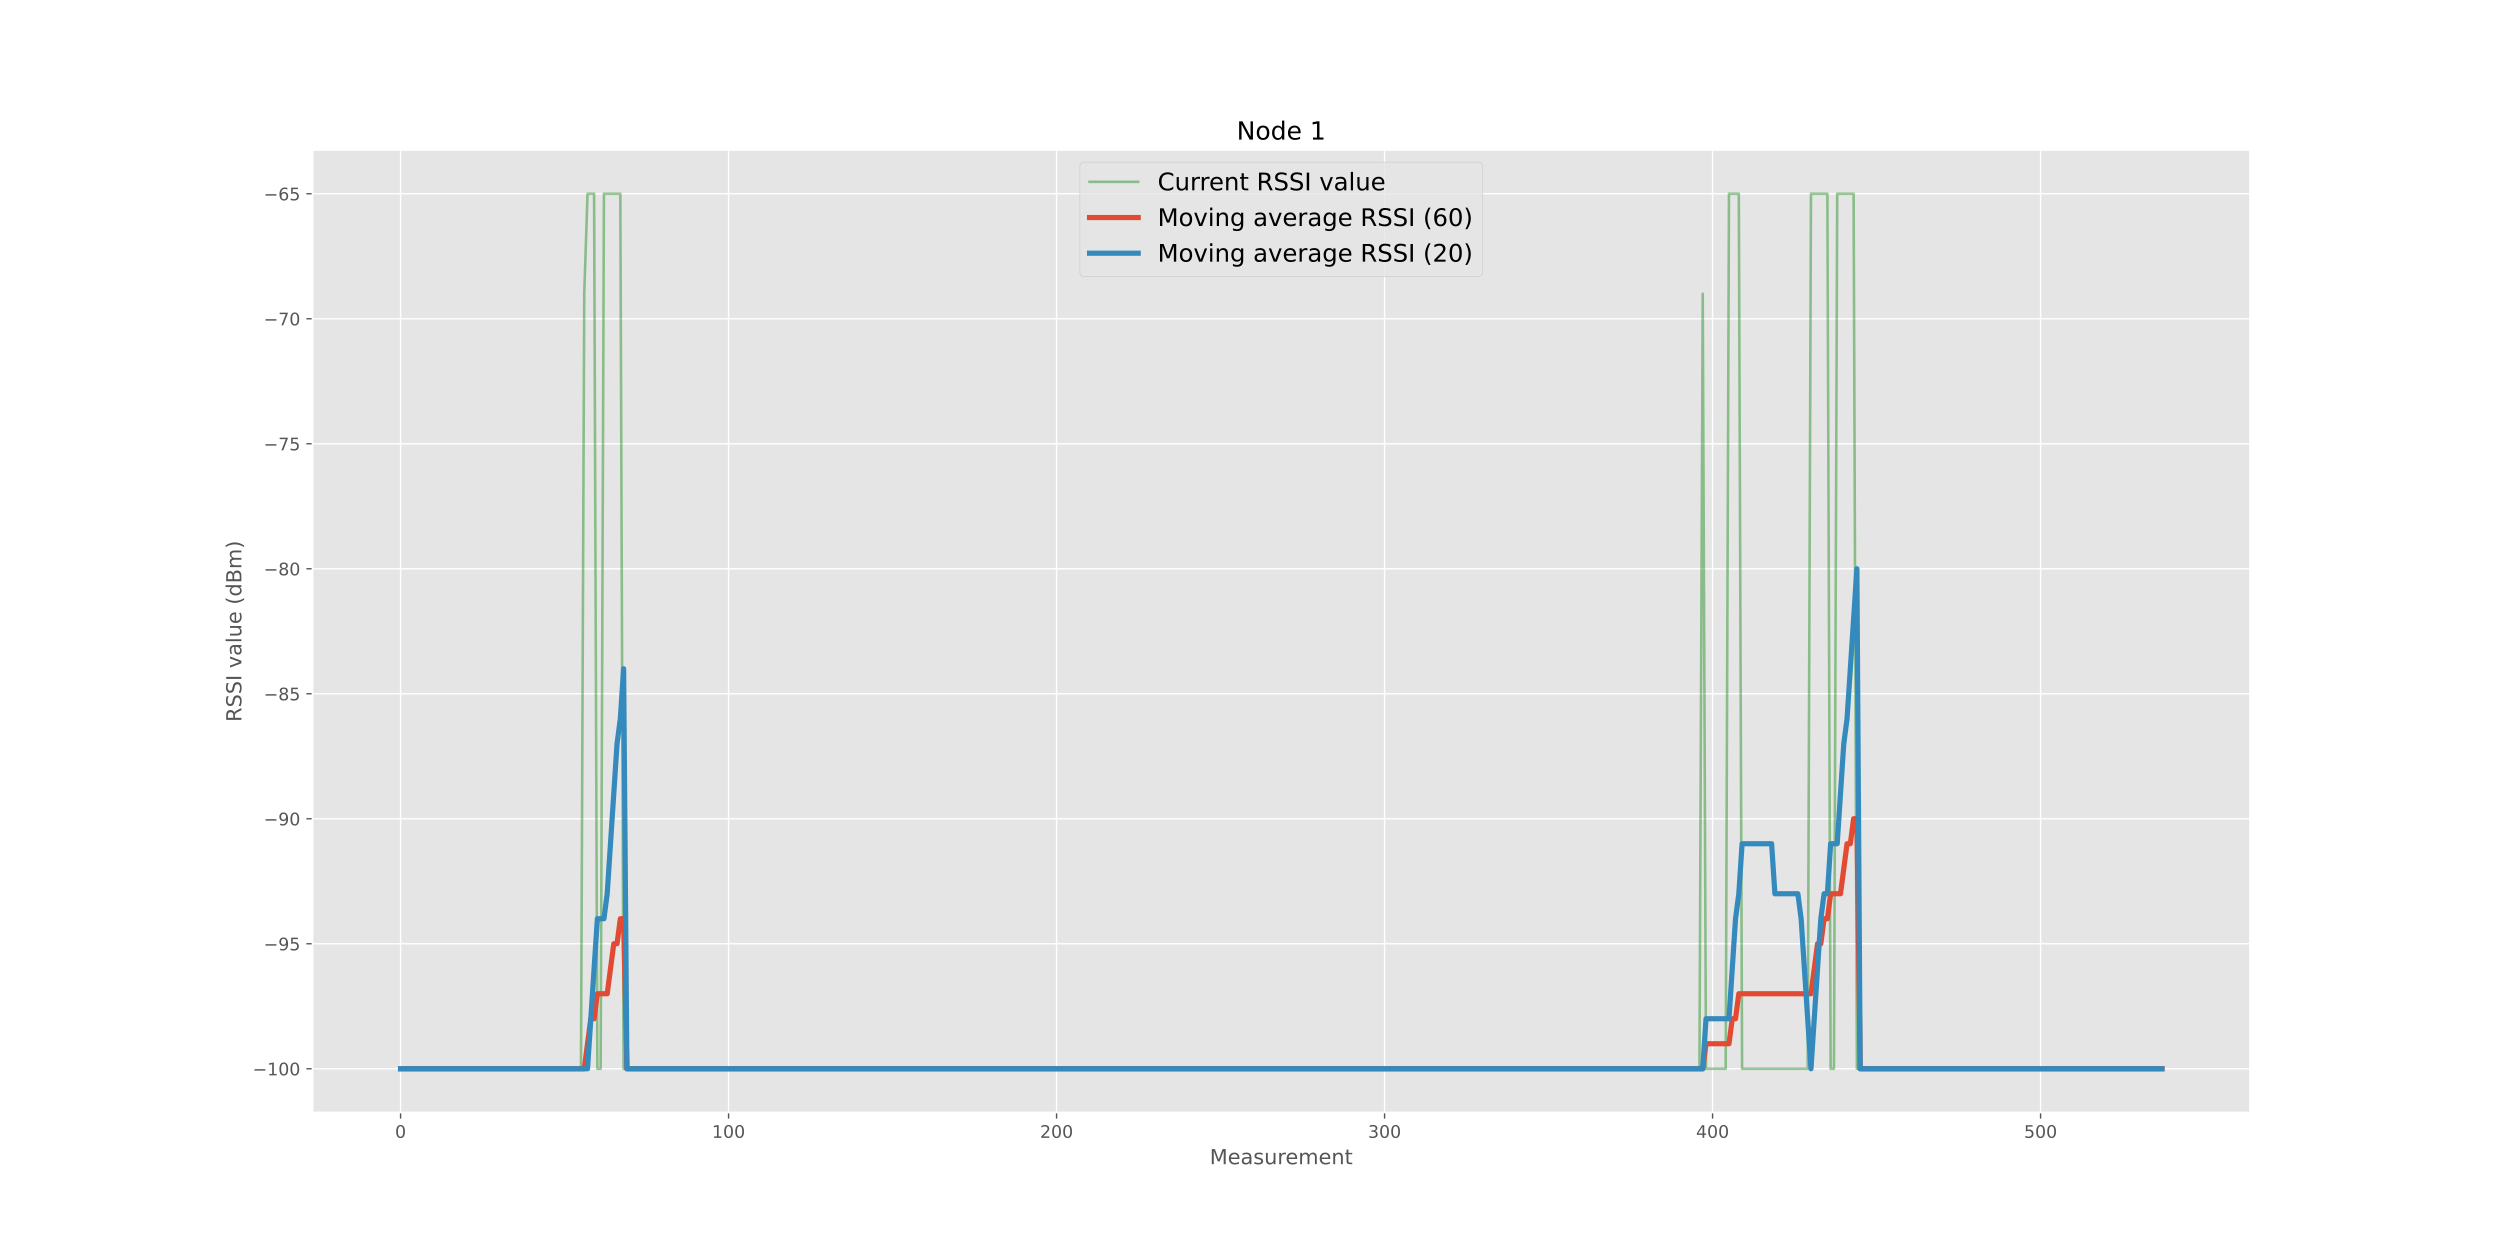
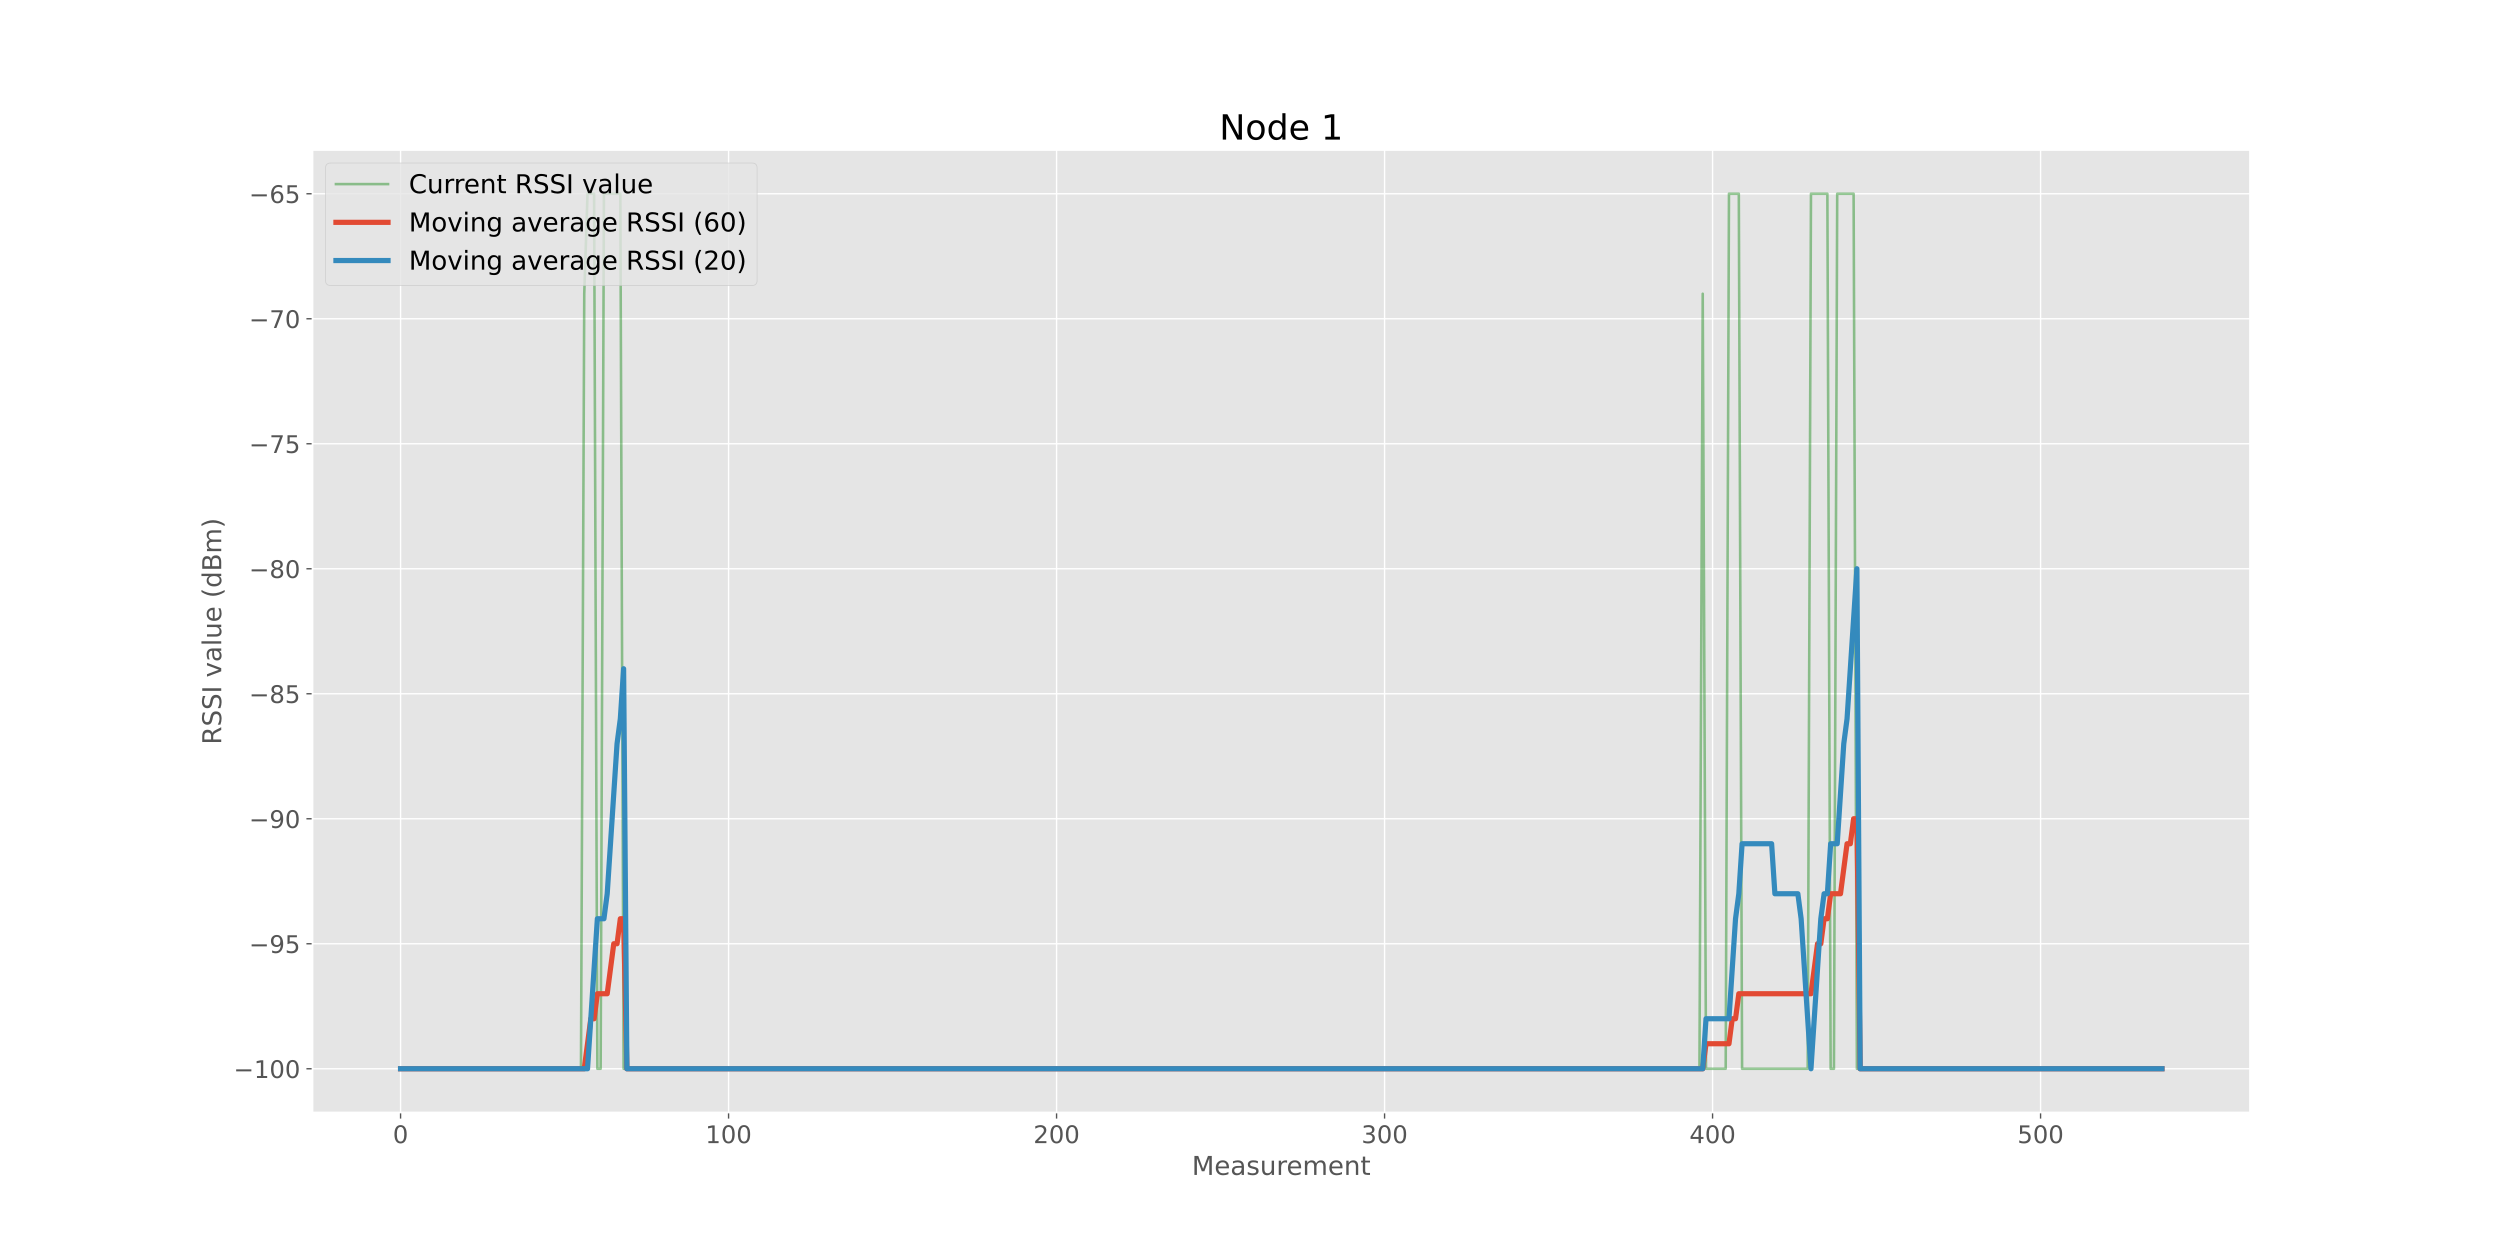
<svg xmlns="http://www.w3.org/2000/svg" xmlns:xlink="http://www.w3.org/1999/xlink" height="720pt" version="1.1" viewBox="0 0 1440 720" width="1440pt">
  <defs>
    <style type="text/css">*{stroke-linecap:butt;stroke-linejoin:round;}</style>
  </defs>
  <g id="figure_1">
    <g id="patch_1">
      <path d="M 0 720  L 1440 720  L 1440 0  L 0 0  z " style="fill:#ffffff;" />
    </g>
    <g id="axes_1">
      <g id="patch_2">
        <path d="M 180 640.8  L 1296 640.8  L 1296 86.4  L 180 86.4  z " style="fill:#e5e5e5;" />
      </g>
      <g id="matplotlib.axis_1">
        <g id="xtick_1">
          <g id="line2d_1">
-             <path clip-path="url(#paf88282140)" d="M 230.727 640.8  L 230.727 86.4  " style="fill:none;stroke:#ffffff;stroke-linecap:square;stroke-width:0.8;" />
+             <path clip-path="url(#p02ceca9dcd)" d="M 230.727 640.8  L 230.727 86.4  " style="fill:none;stroke:#ffffff;stroke-linecap:square;stroke-width:0.8;" />
          </g>
          <g id="line2d_2">
            <defs>
-               <path d="M 0 0  L 0 3.5  " id="m126c388c60" style="stroke:#555555;stroke-width:0.8;" />
-             </defs>
-             <g>
-               <use style="fill:#555555;stroke:#555555;stroke-width:0.8;" x="230.727" xlink:href="#m126c388c60" y="640.8" />
+               <path d="M 0 0  L 0 3.5  " id="madbbacc30c" style="stroke:#555555;stroke-width:0.8;" />
+             </defs>
+             <g>
+               <use style="fill:#555555;stroke:#555555;stroke-width:0.8;" x="230.727" xlink:href="#madbbacc30c" y="640.8" />
            </g>
          </g>
          <g id="text_1">
-             <g style="fill:#555555;" transform="translate(227.546 655.3984)scale(0.1 -0.1)">
+             <g style="fill:#555555;" transform="translate(226.2735 658.4378)scale(0.14 -0.14)">
              <defs>
                <path d="M 2034 4250  Q 1547 4250 1301 3770  Q 1056 3291 1056 2328  Q 1056 1369 1301 889  Q 1547 409 2034 409  Q 2525 409 2770 889  Q 3016 1369 3016 2328  Q 3016 3291 2770 3770  Q 2525 4250 2034 4250  z M 2034 4750  Q 2819 4750 3233 4129  Q 3647 3509 3647 2328  Q 3647 1150 3233 529  Q 2819 -91 2034 -91  Q 1250 -91 836 529  Q 422 1150 422 2328  Q 422 3509 836 4129  Q 1250 4750 2034 4750  z " id="DejaVuSans-30" transform="scale(0.015625)" />
              </defs>
              <use xlink:href="#DejaVuSans-30" />
            </g>
          </g>
        </g>
        <g id="xtick_2">
          <g id="line2d_3">
-             <path clip-path="url(#paf88282140)" d="M 419.656 640.8  L 419.656 86.4  " style="fill:none;stroke:#ffffff;stroke-linecap:square;stroke-width:0.8;" />
+             <path clip-path="url(#p02ceca9dcd)" d="M 419.656 640.8  L 419.656 86.4  " style="fill:none;stroke:#ffffff;stroke-linecap:square;stroke-width:0.8;" />
          </g>
          <g id="line2d_4">
            <g>
-               <use style="fill:#555555;stroke:#555555;stroke-width:0.8;" x="419.656" xlink:href="#m126c388c60" y="640.8" />
+               <use style="fill:#555555;stroke:#555555;stroke-width:0.8;" x="419.656" xlink:href="#madbbacc30c" y="640.8" />
            </g>
          </g>
          <g id="text_2">
-             <g style="fill:#555555;" transform="translate(410.1119 655.3984)scale(0.1 -0.1)">
+             <g style="fill:#555555;" transform="translate(406.2944 658.4378)scale(0.14 -0.14)">
              <defs>
                <path d="M 794 531  L 1825 531  L 1825 4091  L 703 3866  L 703 4441  L 1819 4666  L 2450 4666  L 2450 531  L 3481 531  L 3481 0  L 794 0  L 794 531  z " id="DejaVuSans-31" transform="scale(0.015625)" />
              </defs>
              <use xlink:href="#DejaVuSans-31" />
              <use x="63.623" xlink:href="#DejaVuSans-30" />
              <use x="127.246" xlink:href="#DejaVuSans-30" />
            </g>
          </g>
        </g>
        <g id="xtick_3">
          <g id="line2d_5">
-             <path clip-path="url(#paf88282140)" d="M 608.584 640.8  L 608.584 86.4  " style="fill:none;stroke:#ffffff;stroke-linecap:square;stroke-width:0.8;" />
+             <path clip-path="url(#p02ceca9dcd)" d="M 608.584 640.8  L 608.584 86.4  " style="fill:none;stroke:#ffffff;stroke-linecap:square;stroke-width:0.8;" />
          </g>
          <g id="line2d_6">
            <g>
-               <use style="fill:#555555;stroke:#555555;stroke-width:0.8;" x="608.584" xlink:href="#m126c388c60" y="640.8" />
+               <use style="fill:#555555;stroke:#555555;stroke-width:0.8;" x="608.584" xlink:href="#madbbacc30c" y="640.8" />
            </g>
          </g>
          <g id="text_3">
-             <g style="fill:#555555;" transform="translate(599.0403 655.3984)scale(0.1 -0.1)">
+             <g style="fill:#555555;" transform="translate(595.2228 658.4378)scale(0.14 -0.14)">
              <defs>
                <path d="M 1228 531  L 3431 531  L 3431 0  L 469 0  L 469 531  Q 828 903 1448 1529  Q 2069 2156 2228 2338  Q 2531 2678 2651 2914  Q 2772 3150 2772 3378  Q 2772 3750 2511 3984  Q 2250 4219 1831 4219  Q 1534 4219 1204 4116  Q 875 4013 500 3803  L 500 4441  Q 881 4594 1212 4672  Q 1544 4750 1819 4750  Q 2544 4750 2975 4387  Q 3406 4025 3406 3419  Q 3406 3131 3298 2873  Q 3191 2616 2906 2266  Q 2828 2175 2409 1742  Q 1991 1309 1228 531  z " id="DejaVuSans-32" transform="scale(0.015625)" />
              </defs>
              <use xlink:href="#DejaVuSans-32" />
              <use x="63.623" xlink:href="#DejaVuSans-30" />
              <use x="127.246" xlink:href="#DejaVuSans-30" />
            </g>
          </g>
        </g>
        <g id="xtick_4">
          <g id="line2d_7">
-             <path clip-path="url(#paf88282140)" d="M 797.512 640.8  L 797.512 86.4  " style="fill:none;stroke:#ffffff;stroke-linecap:square;stroke-width:0.8;" />
+             <path clip-path="url(#p02ceca9dcd)" d="M 797.512 640.8  L 797.512 86.4  " style="fill:none;stroke:#ffffff;stroke-linecap:square;stroke-width:0.8;" />
          </g>
          <g id="line2d_8">
            <g>
-               <use style="fill:#555555;stroke:#555555;stroke-width:0.8;" x="797.512" xlink:href="#m126c388c60" y="640.8" />
+               <use style="fill:#555555;stroke:#555555;stroke-width:0.8;" x="797.512" xlink:href="#madbbacc30c" y="640.8" />
            </g>
          </g>
          <g id="text_4">
-             <g style="fill:#555555;" transform="translate(787.9687 655.3984)scale(0.1 -0.1)">
+             <g style="fill:#555555;" transform="translate(784.1512 658.4378)scale(0.14 -0.14)">
              <defs>
                <path d="M 2597 2516  Q 3050 2419 3304 2112  Q 3559 1806 3559 1356  Q 3559 666 3084 287  Q 2609 -91 1734 -91  Q 1441 -91 1130 -33  Q 819 25 488 141  L 488 750  Q 750 597 1062 519  Q 1375 441 1716 441  Q 2309 441 2620 675  Q 2931 909 2931 1356  Q 2931 1769 2642 2001  Q 2353 2234 1838 2234  L 1294 2234  L 1294 2753  L 1863 2753  Q 2328 2753 2575 2939  Q 2822 3125 2822 3475  Q 2822 3834 2567 4026  Q 2313 4219 1838 4219  Q 1578 4219 1281 4162  Q 984 4106 628 3988  L 628 4550  Q 988 4650 1302 4700  Q 1616 4750 1894 4750  Q 2613 4750 3031 4423  Q 3450 4097 3450 3541  Q 3450 3153 3228 2886  Q 3006 2619 2597 2516  z " id="DejaVuSans-33" transform="scale(0.015625)" />
              </defs>
              <use xlink:href="#DejaVuSans-33" />
              <use x="63.623" xlink:href="#DejaVuSans-30" />
              <use x="127.246" xlink:href="#DejaVuSans-30" />
            </g>
          </g>
        </g>
        <g id="xtick_5">
          <g id="line2d_9">
-             <path clip-path="url(#paf88282140)" d="M 986.441 640.8  L 986.441 86.4  " style="fill:none;stroke:#ffffff;stroke-linecap:square;stroke-width:0.8;" />
+             <path clip-path="url(#p02ceca9dcd)" d="M 986.441 640.8  L 986.441 86.4  " style="fill:none;stroke:#ffffff;stroke-linecap:square;stroke-width:0.8;" />
          </g>
          <g id="line2d_10">
            <g>
-               <use style="fill:#555555;stroke:#555555;stroke-width:0.8;" x="986.441" xlink:href="#m126c388c60" y="640.8" />
+               <use style="fill:#555555;stroke:#555555;stroke-width:0.8;" x="986.441" xlink:href="#madbbacc30c" y="640.8" />
            </g>
          </g>
          <g id="text_5">
-             <g style="fill:#555555;" transform="translate(976.8971 655.3984)scale(0.1 -0.1)">
+             <g style="fill:#555555;" transform="translate(973.0796 658.4378)scale(0.14 -0.14)">
              <defs>
                <path d="M 2419 4116  L 825 1625  L 2419 1625  L 2419 4116  z M 2253 4666  L 3047 4666  L 3047 1625  L 3713 1625  L 3713 1100  L 3047 1100  L 3047 0  L 2419 0  L 2419 1100  L 313 1100  L 313 1709  L 2253 4666  z " id="DejaVuSans-34" transform="scale(0.015625)" />
              </defs>
              <use xlink:href="#DejaVuSans-34" />
              <use x="63.623" xlink:href="#DejaVuSans-30" />
              <use x="127.246" xlink:href="#DejaVuSans-30" />
            </g>
          </g>
        </g>
        <g id="xtick_6">
          <g id="line2d_11">
-             <path clip-path="url(#paf88282140)" d="M 1175.369 640.8  L 1175.369 86.4  " style="fill:none;stroke:#ffffff;stroke-linecap:square;stroke-width:0.8;" />
+             <path clip-path="url(#p02ceca9dcd)" d="M 1175.369 640.8  L 1175.369 86.4  " style="fill:none;stroke:#ffffff;stroke-linecap:square;stroke-width:0.8;" />
          </g>
          <g id="line2d_12">
            <g>
-               <use style="fill:#555555;stroke:#555555;stroke-width:0.8;" x="1175.369" xlink:href="#m126c388c60" y="640.8" />
+               <use style="fill:#555555;stroke:#555555;stroke-width:0.8;" x="1175.369" xlink:href="#madbbacc30c" y="640.8" />
            </g>
          </g>
          <g id="text_6">
-             <g style="fill:#555555;" transform="translate(1165.825 655.3984)scale(0.1 -0.1)">
+             <g style="fill:#555555;" transform="translate(1162.008 658.4378)scale(0.14 -0.14)">
              <defs>
                <path d="M 691 4666  L 3169 4666  L 3169 4134  L 1269 4134  L 1269 2991  Q 1406 3038 1543 3061  Q 1681 3084 1819 3084  Q 2600 3084 3056 2656  Q 3513 2228 3513 1497  Q 3513 744 3044 326  Q 2575 -91 1722 -91  Q 1428 -91 1123 -41  Q 819 9 494 109  L 494 744  Q 775 591 1075 516  Q 1375 441 1709 441  Q 2250 441 2565 725  Q 2881 1009 2881 1497  Q 2881 1984 2565 2268  Q 2250 2553 1709 2553  Q 1456 2553 1204 2497  Q 953 2441 691 2322  L 691 4666  z " id="DejaVuSans-35" transform="scale(0.015625)" />
              </defs>
              <use xlink:href="#DejaVuSans-35" />
              <use x="63.623" xlink:href="#DejaVuSans-30" />
              <use x="127.246" xlink:href="#DejaVuSans-30" />
            </g>
          </g>
        </g>
        <g id="text_7">
-           <g style="fill:#555555;" transform="translate(696.8119 670.5963)scale(0.12 -0.12)">
+           <g style="fill:#555555;" transform="translate(686.5148 676.747)scale(0.15 -0.15)">
            <defs>
              <path d="M 628 4666  L 1569 4666  L 2759 1491  L 3956 4666  L 4897 4666  L 4897 0  L 4281 0  L 4281 4097  L 3078 897  L 2444 897  L 1241 4097  L 1241 0  L 628 0  L 628 4666  z " id="DejaVuSans-4d" transform="scale(0.015625)" />
              <path d="M 3597 1894  L 3597 1613  L 953 1613  Q 991 1019 1311 708  Q 1631 397 2203 397  Q 2534 397 2845 478  Q 3156 559 3463 722  L 3463 178  Q 3153 47 2828 -22  Q 2503 -91 2169 -91  Q 1331 -91 842 396  Q 353 884 353 1716  Q 353 2575 817 3079  Q 1281 3584 2069 3584  Q 2775 3584 3186 3129  Q 3597 2675 3597 1894  z M 3022 2063  Q 3016 2534 2758 2815  Q 2500 3097 2075 3097  Q 1594 3097 1305 2825  Q 1016 2553 972 2059  L 3022 2063  z " id="DejaVuSans-65" transform="scale(0.015625)" />
              <path d="M 2194 1759  Q 1497 1759 1228 1600  Q 959 1441 959 1056  Q 959 750 1161 570  Q 1363 391 1709 391  Q 2188 391 2477 730  Q 2766 1069 2766 1631  L 2766 1759  L 2194 1759  z M 3341 1997  L 3341 0  L 2766 0  L 2766 531  Q 2569 213 2275 61  Q 1981 -91 1556 -91  Q 1019 -91 701 211  Q 384 513 384 1019  Q 384 1609 779 1909  Q 1175 2209 1959 2209  L 2766 2209  L 2766 2266  Q 2766 2663 2505 2880  Q 2244 3097 1772 3097  Q 1472 3097 1187 3025  Q 903 2953 641 2809  L 641 3341  Q 956 3463 1253 3523  Q 1550 3584 1831 3584  Q 2591 3584 2966 3190  Q 3341 2797 3341 1997  z " id="DejaVuSans-61" transform="scale(0.015625)" />
              <path d="M 2834 3397  L 2834 2853  Q 2591 2978 2328 3040  Q 2066 3103 1784 3103  Q 1356 3103 1142 2972  Q 928 2841 928 2578  Q 928 2378 1081 2264  Q 1234 2150 1697 2047  L 1894 2003  Q 2506 1872 2764 1633  Q 3022 1394 3022 966  Q 3022 478 2636 193  Q 2250 -91 1575 -91  Q 1294 -91 989 -36  Q 684 19 347 128  L 347 722  Q 666 556 975 473  Q 1284 391 1588 391  Q 1994 391 2212 530  Q 2431 669 2431 922  Q 2431 1156 2273 1281  Q 2116 1406 1581 1522  L 1381 1569  Q 847 1681 609 1914  Q 372 2147 372 2553  Q 372 3047 722 3315  Q 1072 3584 1716 3584  Q 2034 3584 2315 3537  Q 2597 3491 2834 3397  z " id="DejaVuSans-73" transform="scale(0.015625)" />
              <path d="M 544 1381  L 544 3500  L 1119 3500  L 1119 1403  Q 1119 906 1312 657  Q 1506 409 1894 409  Q 2359 409 2629 706  Q 2900 1003 2900 1516  L 2900 3500  L 3475 3500  L 3475 0  L 2900 0  L 2900 538  Q 2691 219 2414 64  Q 2138 -91 1772 -91  Q 1169 -91 856 284  Q 544 659 544 1381  z M 1991 3584  L 1991 3584  z " id="DejaVuSans-75" transform="scale(0.015625)" />
              <path d="M 2631 2963  Q 2534 3019 2420 3045  Q 2306 3072 2169 3072  Q 1681 3072 1420 2755  Q 1159 2438 1159 1844  L 1159 0  L 581 0  L 581 3500  L 1159 3500  L 1159 2956  Q 1341 3275 1631 3429  Q 1922 3584 2338 3584  Q 2397 3584 2469 3576  Q 2541 3569 2628 3553  L 2631 2963  z " id="DejaVuSans-72" transform="scale(0.015625)" />
              <path d="M 3328 2828  Q 3544 3216 3844 3400  Q 4144 3584 4550 3584  Q 5097 3584 5394 3201  Q 5691 2819 5691 2113  L 5691 0  L 5113 0  L 5113 2094  Q 5113 2597 4934 2840  Q 4756 3084 4391 3084  Q 3944 3084 3684 2787  Q 3425 2491 3425 1978  L 3425 0  L 2847 0  L 2847 2094  Q 2847 2600 2669 2842  Q 2491 3084 2119 3084  Q 1678 3084 1418 2786  Q 1159 2488 1159 1978  L 1159 0  L 581 0  L 581 3500  L 1159 3500  L 1159 2956  Q 1356 3278 1631 3431  Q 1906 3584 2284 3584  Q 2666 3584 2933 3390  Q 3200 3197 3328 2828  z " id="DejaVuSans-6d" transform="scale(0.015625)" />
              <path d="M 3513 2113  L 3513 0  L 2938 0  L 2938 2094  Q 2938 2591 2744 2837  Q 2550 3084 2163 3084  Q 1697 3084 1428 2787  Q 1159 2491 1159 1978  L 1159 0  L 581 0  L 581 3500  L 1159 3500  L 1159 2956  Q 1366 3272 1645 3428  Q 1925 3584 2291 3584  Q 2894 3584 3203 3211  Q 3513 2838 3513 2113  z " id="DejaVuSans-6e" transform="scale(0.015625)" />
              <path d="M 1172 4494  L 1172 3500  L 2356 3500  L 2356 3053  L 1172 3053  L 1172 1153  Q 1172 725 1289 603  Q 1406 481 1766 481  L 2356 481  L 2356 0  L 1766 0  Q 1100 0 847 248  Q 594 497 594 1153  L 594 3053  L 172 3053  L 172 3500  L 594 3500  L 594 4494  L 1172 4494  z " id="DejaVuSans-74" transform="scale(0.015625)" />
            </defs>
            <use xlink:href="#DejaVuSans-4d" />
            <use x="86.279" xlink:href="#DejaVuSans-65" />
            <use x="147.803" xlink:href="#DejaVuSans-61" />
            <use x="209.082" xlink:href="#DejaVuSans-73" />
            <use x="261.182" xlink:href="#DejaVuSans-75" />
            <use x="324.561" xlink:href="#DejaVuSans-72" />
            <use x="363.424" xlink:href="#DejaVuSans-65" />
            <use x="424.947" xlink:href="#DejaVuSans-6d" />
            <use x="522.359" xlink:href="#DejaVuSans-65" />
            <use x="583.883" xlink:href="#DejaVuSans-6e" />
            <use x="647.262" xlink:href="#DejaVuSans-74" />
          </g>
        </g>
      </g>
      <g id="matplotlib.axis_2">
        <g id="ytick_1">
          <g id="line2d_13">
-             <path clip-path="url(#paf88282140)" d="M 180 615.6  L 1296 615.6  " style="fill:none;stroke:#ffffff;stroke-linecap:square;stroke-width:0.8;" />
+             <path clip-path="url(#p02ceca9dcd)" d="M 180 615.6  L 1296 615.6  " style="fill:none;stroke:#ffffff;stroke-linecap:square;stroke-width:0.8;" />
          </g>
          <g id="line2d_14">
            <defs>
-               <path d="M 0 0  L -3.5 0  " id="m775ba771e7" style="stroke:#555555;stroke-width:0.8;" />
-             </defs>
-             <g>
-               <use style="fill:#555555;stroke:#555555;stroke-width:0.8;" x="180" xlink:href="#m775ba771e7" y="615.6" />
+               <path d="M 0 0  L -3.5 0  " id="me93ecede2d" style="stroke:#555555;stroke-width:0.8;" />
+             </defs>
+             <g>
+               <use style="fill:#555555;stroke:#555555;stroke-width:0.8;" x="180" xlink:href="#me93ecede2d" y="615.6" />
            </g>
          </g>
          <g id="text_8">
-             <g style="fill:#555555;" transform="translate(145.5328 619.3992)scale(0.1 -0.1)">
+             <g style="fill:#555555;" transform="translate(134.5459 620.9189)scale(0.14 -0.14)">
              <defs>
                <path d="M 678 2272  L 4684 2272  L 4684 1741  L 678 1741  L 678 2272  z " id="DejaVuSans-2212" transform="scale(0.015625)" />
              </defs>
              <use xlink:href="#DejaVuSans-2212" />
              <use x="83.789" xlink:href="#DejaVuSans-31" />
              <use x="147.412" xlink:href="#DejaVuSans-30" />
              <use x="211.035" xlink:href="#DejaVuSans-30" />
            </g>
          </g>
        </g>
        <g id="ytick_2">
          <g id="line2d_15">
-             <path clip-path="url(#paf88282140)" d="M 180 543.6  L 1296 543.6  " style="fill:none;stroke:#ffffff;stroke-linecap:square;stroke-width:0.8;" />
+             <path clip-path="url(#p02ceca9dcd)" d="M 180 543.6  L 1296 543.6  " style="fill:none;stroke:#ffffff;stroke-linecap:square;stroke-width:0.8;" />
          </g>
          <g id="line2d_16">
            <g>
-               <use style="fill:#555555;stroke:#555555;stroke-width:0.8;" x="180" xlink:href="#m775ba771e7" y="543.6" />
+               <use style="fill:#555555;stroke:#555555;stroke-width:0.8;" x="180" xlink:href="#me93ecede2d" y="543.6" />
            </g>
          </g>
          <g id="text_9">
-             <g style="fill:#555555;" transform="translate(151.8953 547.3992)scale(0.1 -0.1)">
+             <g style="fill:#555555;" transform="translate(143.4534 548.9189)scale(0.14 -0.14)">
              <defs>
                <path d="M 703 97  L 703 672  Q 941 559 1184 500  Q 1428 441 1663 441  Q 2288 441 2617 861  Q 2947 1281 2994 2138  Q 2813 1869 2534 1725  Q 2256 1581 1919 1581  Q 1219 1581 811 2004  Q 403 2428 403 3163  Q 403 3881 828 4315  Q 1253 4750 1959 4750  Q 2769 4750 3195 4129  Q 3622 3509 3622 2328  Q 3622 1225 3098 567  Q 2575 -91 1691 -91  Q 1453 -91 1209 -44  Q 966 3 703 97  z M 1959 2075  Q 2384 2075 2632 2365  Q 2881 2656 2881 3163  Q 2881 3666 2632 3958  Q 2384 4250 1959 4250  Q 1534 4250 1286 3958  Q 1038 3666 1038 3163  Q 1038 2656 1286 2365  Q 1534 2075 1959 2075  z " id="DejaVuSans-39" transform="scale(0.015625)" />
              </defs>
              <use xlink:href="#DejaVuSans-2212" />
              <use x="83.789" xlink:href="#DejaVuSans-39" />
              <use x="147.412" xlink:href="#DejaVuSans-35" />
            </g>
          </g>
        </g>
        <g id="ytick_3">
          <g id="line2d_17">
-             <path clip-path="url(#paf88282140)" d="M 180 471.6  L 1296 471.6  " style="fill:none;stroke:#ffffff;stroke-linecap:square;stroke-width:0.8;" />
+             <path clip-path="url(#p02ceca9dcd)" d="M 180 471.6  L 1296 471.6  " style="fill:none;stroke:#ffffff;stroke-linecap:square;stroke-width:0.8;" />
          </g>
          <g id="line2d_18">
            <g>
-               <use style="fill:#555555;stroke:#555555;stroke-width:0.8;" x="180" xlink:href="#m775ba771e7" y="471.6" />
+               <use style="fill:#555555;stroke:#555555;stroke-width:0.8;" x="180" xlink:href="#me93ecede2d" y="471.6" />
            </g>
          </g>
          <g id="text_10">
-             <g style="fill:#555555;" transform="translate(151.8953 475.3992)scale(0.1 -0.1)">
+             <g style="fill:#555555;" transform="translate(143.4534 476.9189)scale(0.14 -0.14)">
              <use xlink:href="#DejaVuSans-2212" />
              <use x="83.789" xlink:href="#DejaVuSans-39" />
              <use x="147.412" xlink:href="#DejaVuSans-30" />
            </g>
          </g>
        </g>
        <g id="ytick_4">
          <g id="line2d_19">
-             <path clip-path="url(#paf88282140)" d="M 180 399.6  L 1296 399.6  " style="fill:none;stroke:#ffffff;stroke-linecap:square;stroke-width:0.8;" />
+             <path clip-path="url(#p02ceca9dcd)" d="M 180 399.6  L 1296 399.6  " style="fill:none;stroke:#ffffff;stroke-linecap:square;stroke-width:0.8;" />
          </g>
          <g id="line2d_20">
            <g>
-               <use style="fill:#555555;stroke:#555555;stroke-width:0.8;" x="180" xlink:href="#m775ba771e7" y="399.6" />
+               <use style="fill:#555555;stroke:#555555;stroke-width:0.8;" x="180" xlink:href="#me93ecede2d" y="399.6" />
            </g>
          </g>
          <g id="text_11">
-             <g style="fill:#555555;" transform="translate(151.8953 403.3992)scale(0.1 -0.1)">
+             <g style="fill:#555555;" transform="translate(143.4534 404.9189)scale(0.14 -0.14)">
              <defs>
                <path d="M 2034 2216  Q 1584 2216 1326 1975  Q 1069 1734 1069 1313  Q 1069 891 1326 650  Q 1584 409 2034 409  Q 2484 409 2743 651  Q 3003 894 3003 1313  Q 3003 1734 2745 1975  Q 2488 2216 2034 2216  z M 1403 2484  Q 997 2584 770 2862  Q 544 3141 544 3541  Q 544 4100 942 4425  Q 1341 4750 2034 4750  Q 2731 4750 3128 4425  Q 3525 4100 3525 3541  Q 3525 3141 3298 2862  Q 3072 2584 2669 2484  Q 3125 2378 3379 2068  Q 3634 1759 3634 1313  Q 3634 634 3220 271  Q 2806 -91 2034 -91  Q 1263 -91 848 271  Q 434 634 434 1313  Q 434 1759 690 2068  Q 947 2378 1403 2484  z M 1172 3481  Q 1172 3119 1398 2916  Q 1625 2713 2034 2713  Q 2441 2713 2670 2916  Q 2900 3119 2900 3481  Q 2900 3844 2670 4047  Q 2441 4250 2034 4250  Q 1625 4250 1398 4047  Q 1172 3844 1172 3481  z " id="DejaVuSans-38" transform="scale(0.015625)" />
              </defs>
              <use xlink:href="#DejaVuSans-2212" />
              <use x="83.789" xlink:href="#DejaVuSans-38" />
              <use x="147.412" xlink:href="#DejaVuSans-35" />
            </g>
          </g>
        </g>
        <g id="ytick_5">
          <g id="line2d_21">
-             <path clip-path="url(#paf88282140)" d="M 180 327.6  L 1296 327.6  " style="fill:none;stroke:#ffffff;stroke-linecap:square;stroke-width:0.8;" />
+             <path clip-path="url(#p02ceca9dcd)" d="M 180 327.6  L 1296 327.6  " style="fill:none;stroke:#ffffff;stroke-linecap:square;stroke-width:0.8;" />
          </g>
          <g id="line2d_22">
            <g>
-               <use style="fill:#555555;stroke:#555555;stroke-width:0.8;" x="180" xlink:href="#m775ba771e7" y="327.6" />
+               <use style="fill:#555555;stroke:#555555;stroke-width:0.8;" x="180" xlink:href="#me93ecede2d" y="327.6" />
            </g>
          </g>
          <g id="text_12">
-             <g style="fill:#555555;" transform="translate(151.8953 331.3992)scale(0.1 -0.1)">
+             <g style="fill:#555555;" transform="translate(143.4534 332.9189)scale(0.14 -0.14)">
              <use xlink:href="#DejaVuSans-2212" />
              <use x="83.789" xlink:href="#DejaVuSans-38" />
              <use x="147.412" xlink:href="#DejaVuSans-30" />
            </g>
          </g>
        </g>
        <g id="ytick_6">
          <g id="line2d_23">
-             <path clip-path="url(#paf88282140)" d="M 180 255.6  L 1296 255.6  " style="fill:none;stroke:#ffffff;stroke-linecap:square;stroke-width:0.8;" />
+             <path clip-path="url(#p02ceca9dcd)" d="M 180 255.6  L 1296 255.6  " style="fill:none;stroke:#ffffff;stroke-linecap:square;stroke-width:0.8;" />
          </g>
          <g id="line2d_24">
            <g>
-               <use style="fill:#555555;stroke:#555555;stroke-width:0.8;" x="180" xlink:href="#m775ba771e7" y="255.6" />
+               <use style="fill:#555555;stroke:#555555;stroke-width:0.8;" x="180" xlink:href="#me93ecede2d" y="255.6" />
            </g>
          </g>
          <g id="text_13">
-             <g style="fill:#555555;" transform="translate(151.8953 259.3992)scale(0.1 -0.1)">
+             <g style="fill:#555555;" transform="translate(143.4534 260.9189)scale(0.14 -0.14)">
              <defs>
                <path d="M 525 4666  L 3525 4666  L 3525 4397  L 1831 0  L 1172 0  L 2766 4134  L 525 4134  L 525 4666  z " id="DejaVuSans-37" transform="scale(0.015625)" />
              </defs>
              <use xlink:href="#DejaVuSans-2212" />
              <use x="83.789" xlink:href="#DejaVuSans-37" />
              <use x="147.412" xlink:href="#DejaVuSans-35" />
            </g>
          </g>
        </g>
        <g id="ytick_7">
          <g id="line2d_25">
-             <path clip-path="url(#paf88282140)" d="M 180 183.6  L 1296 183.6  " style="fill:none;stroke:#ffffff;stroke-linecap:square;stroke-width:0.8;" />
+             <path clip-path="url(#p02ceca9dcd)" d="M 180 183.6  L 1296 183.6  " style="fill:none;stroke:#ffffff;stroke-linecap:square;stroke-width:0.8;" />
          </g>
          <g id="line2d_26">
            <g>
-               <use style="fill:#555555;stroke:#555555;stroke-width:0.8;" x="180" xlink:href="#m775ba771e7" y="183.6" />
+               <use style="fill:#555555;stroke:#555555;stroke-width:0.8;" x="180" xlink:href="#me93ecede2d" y="183.6" />
            </g>
          </g>
          <g id="text_14">
-             <g style="fill:#555555;" transform="translate(151.8953 187.3992)scale(0.1 -0.1)">
+             <g style="fill:#555555;" transform="translate(143.4534 188.9189)scale(0.14 -0.14)">
              <use xlink:href="#DejaVuSans-2212" />
              <use x="83.789" xlink:href="#DejaVuSans-37" />
              <use x="147.412" xlink:href="#DejaVuSans-30" />
            </g>
          </g>
        </g>
        <g id="ytick_8">
          <g id="line2d_27">
-             <path clip-path="url(#paf88282140)" d="M 180 111.6  L 1296 111.6  " style="fill:none;stroke:#ffffff;stroke-linecap:square;stroke-width:0.8;" />
+             <path clip-path="url(#p02ceca9dcd)" d="M 180 111.6  L 1296 111.6  " style="fill:none;stroke:#ffffff;stroke-linecap:square;stroke-width:0.8;" />
          </g>
          <g id="line2d_28">
            <g>
-               <use style="fill:#555555;stroke:#555555;stroke-width:0.8;" x="180" xlink:href="#m775ba771e7" y="111.6" />
+               <use style="fill:#555555;stroke:#555555;stroke-width:0.8;" x="180" xlink:href="#me93ecede2d" y="111.6" />
            </g>
          </g>
          <g id="text_15">
-             <g style="fill:#555555;" transform="translate(151.8953 115.3992)scale(0.1 -0.1)">
+             <g style="fill:#555555;" transform="translate(143.4534 116.9189)scale(0.14 -0.14)">
              <defs>
                <path d="M 2113 2584  Q 1688 2584 1439 2293  Q 1191 2003 1191 1497  Q 1191 994 1439 701  Q 1688 409 2113 409  Q 2538 409 2786 701  Q 3034 994 3034 1497  Q 3034 2003 2786 2293  Q 2538 2584 2113 2584  z M 3366 4563  L 3366 3988  Q 3128 4100 2886 4159  Q 2644 4219 2406 4219  Q 1781 4219 1451 3797  Q 1122 3375 1075 2522  Q 1259 2794 1537 2939  Q 1816 3084 2150 3084  Q 2853 3084 3261 2657  Q 3669 2231 3669 1497  Q 3669 778 3244 343  Q 2819 -91 2113 -91  Q 1303 -91 875 529  Q 447 1150 447 2328  Q 447 3434 972 4092  Q 1497 4750 2381 4750  Q 2619 4750 2861 4703  Q 3103 4656 3366 4563  z " id="DejaVuSans-36" transform="scale(0.015625)" />
              </defs>
              <use xlink:href="#DejaVuSans-2212" />
              <use x="83.789" xlink:href="#DejaVuSans-36" />
              <use x="147.412" xlink:href="#DejaVuSans-35" />
            </g>
          </g>
        </g>
        <g id="text_16">
-           <g style="fill:#555555;" transform="translate(139.0372 415.8122)rotate(-90)scale(0.12 -0.12)">
+           <g style="fill:#555555;" transform="translate(127.4264 428.8652)rotate(-90)scale(0.15 -0.15)">
            <defs>
              <path d="M 2841 2188  Q 3044 2119 3236 1894  Q 3428 1669 3622 1275  L 4263 0  L 3584 0  L 2988 1197  Q 2756 1666 2539 1819  Q 2322 1972 1947 1972  L 1259 1972  L 1259 0  L 628 0  L 628 4666  L 2053 4666  Q 2853 4666 3247 4331  Q 3641 3997 3641 3322  Q 3641 2881 3436 2590  Q 3231 2300 2841 2188  z M 1259 4147  L 1259 2491  L 2053 2491  Q 2509 2491 2742 2702  Q 2975 2913 2975 3322  Q 2975 3731 2742 3939  Q 2509 4147 2053 4147  L 1259 4147  z " id="DejaVuSans-52" transform="scale(0.015625)" />
              <path d="M 3425 4513  L 3425 3897  Q 3066 4069 2747 4153  Q 2428 4238 2131 4238  Q 1616 4238 1336 4038  Q 1056 3838 1056 3469  Q 1056 3159 1242 3001  Q 1428 2844 1947 2747  L 2328 2669  Q 3034 2534 3370 2195  Q 3706 1856 3706 1288  Q 3706 609 3251 259  Q 2797 -91 1919 -91  Q 1588 -91 1214 -16  Q 841 59 441 206  L 441 856  Q 825 641 1194 531  Q 1563 422 1919 422  Q 2459 422 2753 634  Q 3047 847 3047 1241  Q 3047 1584 2836 1778  Q 2625 1972 2144 2069  L 1759 2144  Q 1053 2284 737 2584  Q 422 2884 422 3419  Q 422 4038 858 4394  Q 1294 4750 2059 4750  Q 2388 4750 2728 4690  Q 3069 4631 3425 4513  z " id="DejaVuSans-53" transform="scale(0.015625)" />
              <path d="M 628 4666  L 1259 4666  L 1259 0  L 628 0  L 628 4666  z " id="DejaVuSans-49" transform="scale(0.015625)" />
              <path id="DejaVuSans-20" transform="scale(0.015625)" />
              <path d="M 191 3500  L 800 3500  L 1894 563  L 2988 3500  L 3597 3500  L 2284 0  L 1503 0  L 191 3500  z " id="DejaVuSans-76" transform="scale(0.015625)" />
              <path d="M 603 4863  L 1178 4863  L 1178 0  L 603 0  L 603 4863  z " id="DejaVuSans-6c" transform="scale(0.015625)" />
              <path d="M 1984 4856  Q 1566 4138 1362 3434  Q 1159 2731 1159 2009  Q 1159 1288 1364 580  Q 1569 -128 1984 -844  L 1484 -844  Q 1016 -109 783 600  Q 550 1309 550 2009  Q 550 2706 781 3412  Q 1013 4119 1484 4856  L 1984 4856  z " id="DejaVuSans-28" transform="scale(0.015625)" />
              <path d="M 2906 2969  L 2906 4863  L 3481 4863  L 3481 0  L 2906 0  L 2906 525  Q 2725 213 2448 61  Q 2172 -91 1784 -91  Q 1150 -91 751 415  Q 353 922 353 1747  Q 353 2572 751 3078  Q 1150 3584 1784 3584  Q 2172 3584 2448 3432  Q 2725 3281 2906 2969  z M 947 1747  Q 947 1113 1208 752  Q 1469 391 1925 391  Q 2381 391 2643 752  Q 2906 1113 2906 1747  Q 2906 2381 2643 2742  Q 2381 3103 1925 3103  Q 1469 3103 1208 2742  Q 947 2381 947 1747  z " id="DejaVuSans-64" transform="scale(0.015625)" />
              <path d="M 1259 2228  L 1259 519  L 2272 519  Q 2781 519 3026 730  Q 3272 941 3272 1375  Q 3272 1813 3026 2020  Q 2781 2228 2272 2228  L 1259 2228  z M 1259 4147  L 1259 2741  L 2194 2741  Q 2656 2741 2882 2914  Q 3109 3088 3109 3444  Q 3109 3797 2882 3972  Q 2656 4147 2194 4147  L 1259 4147  z M 628 4666  L 2241 4666  Q 2963 4666 3353 4366  Q 3744 4066 3744 3513  Q 3744 3084 3544 2831  Q 3344 2578 2956 2516  Q 3422 2416 3680 2098  Q 3938 1781 3938 1306  Q 3938 681 3513 340  Q 3088 0 2303 0  L 628 0  L 628 4666  z " id="DejaVuSans-42" transform="scale(0.015625)" />
              <path d="M 513 4856  L 1013 4856  Q 1481 4119 1714 3412  Q 1947 2706 1947 2009  Q 1947 1309 1714 600  Q 1481 -109 1013 -844  L 513 -844  Q 928 -128 1133 580  Q 1338 1288 1338 2009  Q 1338 2731 1133 3434  Q 928 4138 513 4856  z " id="DejaVuSans-29" transform="scale(0.015625)" />
            </defs>
            <use xlink:href="#DejaVuSans-52" />
            <use x="69.482" xlink:href="#DejaVuSans-53" />
            <use x="132.959" xlink:href="#DejaVuSans-53" />
            <use x="196.436" xlink:href="#DejaVuSans-49" />
            <use x="225.928" xlink:href="#DejaVuSans-20" />
            <use x="257.715" xlink:href="#DejaVuSans-76" />
            <use x="316.895" xlink:href="#DejaVuSans-61" />
            <use x="378.174" xlink:href="#DejaVuSans-6c" />
            <use x="405.957" xlink:href="#DejaVuSans-75" />
            <use x="469.336" xlink:href="#DejaVuSans-65" />
            <use x="530.859" xlink:href="#DejaVuSans-20" />
            <use x="562.646" xlink:href="#DejaVuSans-28" />
            <use x="601.66" xlink:href="#DejaVuSans-64" />
            <use x="665.137" xlink:href="#DejaVuSans-42" />
            <use x="733.74" xlink:href="#DejaVuSans-6d" />
            <use x="831.152" xlink:href="#DejaVuSans-29" />
          </g>
        </g>
      </g>
      <g id="line2d_29">
-         <path clip-path="url(#paf88282140)" d="M 230.727 615.6  L 334.638 615.6  L 336.527 169.2  L 338.416 111.6  L 342.195 111.6  L 344.084 615.6  L 345.974 615.6  L 347.863 111.6  L 357.309 111.6  L 359.199 615.6  L 978.884 615.6  L 980.773 169.2  L 982.662 615.6  L 993.998 615.6  L 995.887 111.6  L 1001.555 111.6  L 1003.444 615.6  L 1041.23 615.6  L 1043.119 111.6  L 1052.566 111.6  L 1054.455 615.6  L 1056.344 615.6  L 1058.234 111.6  L 1067.68 111.6  L 1069.569 615.6  L 1243.383 615.6  L 1243.383 615.6  " style="fill:none;stroke:#008000;stroke-linecap:square;stroke-opacity:0.4;stroke-width:1.5;" />
+         <path clip-path="url(#p02ceca9dcd)" d="M 230.727 615.6  L 334.638 615.6  L 336.527 169.2  L 338.416 111.6  L 342.195 111.6  L 344.084 615.6  L 345.974 615.6  L 347.863 111.6  L 357.309 111.6  L 359.199 615.6  L 978.884 615.6  L 980.773 169.2  L 982.662 615.6  L 993.998 615.6  L 995.887 111.6  L 1001.555 111.6  L 1003.444 615.6  L 1041.23 615.6  L 1043.119 111.6  L 1052.566 111.6  L 1054.455 615.6  L 1056.344 615.6  L 1058.234 111.6  L 1067.68 111.6  L 1069.569 615.6  L 1243.383 615.6  L 1243.383 615.6  " style="fill:none;stroke:#008000;stroke-linecap:square;stroke-opacity:0.4;stroke-width:1.5;" />
      </g>
      <g id="line2d_30">
-         <path clip-path="url(#paf88282140)" d="M 230.727 615.6  L 336.527 615.6  L 340.306 586.8  L 342.195 586.8  L 344.084 572.4  L 349.752 572.4  L 353.531 543.6  L 355.42 543.6  L 357.309 529.2  L 359.199 529.2  L 361.088 615.6  L 980.773 615.6  L 982.662 601.2  L 995.887 601.2  L 997.777 586.8  L 999.666 586.8  L 1001.555 572.4  L 1043.119 572.4  L 1046.898 543.6  L 1048.787 543.6  L 1050.676 529.2  L 1052.566 529.2  L 1054.455 514.8  L 1060.123 514.8  L 1063.901 486  L 1065.791 486  L 1067.68 471.6  L 1069.569 471.6  L 1071.459 615.6  L 1245.273 615.6  L 1245.273 615.6  " style="fill:none;stroke:#e24a33;stroke-linecap:square;stroke-width:3;" />
+         <path clip-path="url(#p02ceca9dcd)" d="M 230.727 615.6  L 336.527 615.6  L 340.306 586.8  L 342.195 586.8  L 344.084 572.4  L 349.752 572.4  L 353.531 543.6  L 355.42 543.6  L 357.309 529.2  L 359.199 529.2  L 361.088 615.6  L 980.773 615.6  L 982.662 601.2  L 995.887 601.2  L 997.777 586.8  L 999.666 586.8  L 1001.555 572.4  L 1043.119 572.4  L 1046.898 543.6  L 1048.787 543.6  L 1050.676 529.2  L 1052.566 529.2  L 1054.455 514.8  L 1060.123 514.8  L 1063.901 486  L 1065.791 486  L 1067.68 471.6  L 1069.569 471.6  L 1071.459 615.6  L 1245.273 615.6  L 1245.273 615.6  " style="fill:none;stroke:#e24a33;stroke-linecap:square;stroke-width:3;" />
      </g>
      <g id="line2d_31">
-         <path clip-path="url(#paf88282140)" d="M 230.727 615.6  L 338.416 615.6  L 344.084 529.2  L 347.863 529.2  L 349.752 514.8  L 355.42 428.4  L 357.309 414  L 359.199 385.2  L 361.088 615.6  L 980.773 615.6  L 982.662 586.8  L 995.887 586.8  L 999.666 529.2  L 1001.555 514.8  L 1003.444 486  L 1020.448 486  L 1022.337 514.8  L 1035.562 514.8  L 1037.451 529.2  L 1043.119 615.6  L 1048.787 529.2  L 1050.676 514.8  L 1052.566 514.8  L 1054.455 486  L 1058.234 486  L 1062.012 428.4  L 1063.901 414  L 1069.569 327.6  L 1071.459 615.6  L 1245.273 615.6  L 1245.273 615.6  " style="fill:none;stroke:#348abd;stroke-linecap:square;stroke-width:3;" />
+         <path clip-path="url(#p02ceca9dcd)" d="M 230.727 615.6  L 338.416 615.6  L 344.084 529.2  L 347.863 529.2  L 349.752 514.8  L 355.42 428.4  L 357.309 414  L 359.199 385.2  L 361.088 615.6  L 980.773 615.6  L 982.662 586.8  L 995.887 586.8  L 999.666 529.2  L 1001.555 514.8  L 1003.444 486  L 1020.448 486  L 1022.337 514.8  L 1035.562 514.8  L 1037.451 529.2  L 1043.119 615.6  L 1048.787 529.2  L 1050.676 514.8  L 1052.566 514.8  L 1054.455 486  L 1058.234 486  L 1062.012 428.4  L 1063.901 414  L 1069.569 327.6  L 1071.459 615.6  L 1245.273 615.6  L 1245.273 615.6  " style="fill:none;stroke:#348abd;stroke-linecap:square;stroke-width:3;" />
      </g>
      <g id="patch_3">
        <path d="M 180 640.8  L 180 86.4  " style="fill:none;stroke:#ffffff;stroke-linecap:square;stroke-linejoin:miter;" />
      </g>
      <g id="patch_4">
        <path d="M 1296 640.8  L 1296 86.4  " style="fill:none;stroke:#ffffff;stroke-linecap:square;stroke-linejoin:miter;" />
      </g>
      <g id="patch_5">
        <path d="M 180 640.8  L 1296 640.8  " style="fill:none;stroke:#ffffff;stroke-linecap:square;stroke-linejoin:miter;" />
      </g>
      <g id="patch_6">
        <path d="M 180 86.4  L 1296 86.4  " style="fill:none;stroke:#ffffff;stroke-linecap:square;stroke-linejoin:miter;" />
      </g>
      <g id="text_17">
-         <g transform="translate(712.3376 80.4)scale(0.144 -0.144)">
+         <g transform="translate(702.3578 80.4)scale(0.2 -0.2)">
          <defs>
            <path d="M 628 4666  L 1478 4666  L 3547 763  L 3547 4666  L 4159 4666  L 4159 0  L 3309 0  L 1241 3903  L 1241 0  L 628 0  L 628 4666  z " id="DejaVuSans-4e" transform="scale(0.015625)" />
            <path d="M 1959 3097  Q 1497 3097 1228 2736  Q 959 2375 959 1747  Q 959 1119 1226 758  Q 1494 397 1959 397  Q 2419 397 2687 759  Q 2956 1122 2956 1747  Q 2956 2369 2687 2733  Q 2419 3097 1959 3097  z M 1959 3584  Q 2709 3584 3137 3096  Q 3566 2609 3566 1747  Q 3566 888 3137 398  Q 2709 -91 1959 -91  Q 1206 -91 779 398  Q 353 888 353 1747  Q 353 2609 779 3096  Q 1206 3584 1959 3584  z " id="DejaVuSans-6f" transform="scale(0.015625)" />
          </defs>
          <use xlink:href="#DejaVuSans-4e" />
          <use x="74.805" xlink:href="#DejaVuSans-6f" />
          <use x="135.986" xlink:href="#DejaVuSans-64" />
          <use x="199.463" xlink:href="#DejaVuSans-65" />
          <use x="260.986" xlink:href="#DejaVuSans-20" />
          <use x="292.773" xlink:href="#DejaVuSans-31" />
        </g>
      </g>
      <g id="legend_1">
        <g id="patch_7">
-           <path d="M 624.79 159.248  L 851.21 159.248  Q 854.01 159.248 854.01 156.448  L 854.01 96.2  Q 854.01 93.4 851.21 93.4  L 624.79 93.4  Q 621.99 93.4 621.99 96.2  L 621.99 156.448  Q 621.99 159.248 624.79 159.248  z " style="fill:#e5e5e5;opacity:0.8;stroke:#cccccc;stroke-linejoin:miter;stroke-width:0.5;" />
+           <path d="M 190.5 164.452  L 433.092 164.452  Q 436.092 164.452 436.092 161.452  L 436.092 96.9  Q 436.092 93.9 433.092 93.9  L 190.5 93.9  Q 187.5 93.9 187.5 96.9  L 187.5 161.452  Q 187.5 164.452 190.5 164.452  z " style="fill:#e5e5e5;opacity:0.8;stroke:#cccccc;stroke-linejoin:miter;stroke-width:0.5;" />
        </g>
        <g id="line2d_32">
-           <path d="M 627.59 104.738  L 655.59 104.738  " style="fill:none;stroke:#008000;stroke-linecap:square;stroke-opacity:0.4;stroke-width:1.5;" />
+           <path d="M 193.5 106.048  L 223.5 106.048  " style="fill:none;stroke:#008000;stroke-linecap:square;stroke-opacity:0.4;stroke-width:1.5;" />
        </g>
        <g id="line2d_33" />
        <g id="text_18">
-           <g transform="translate(666.7903 109.6378)scale(0.14 -0.14)">
+           <g transform="translate(235.5 111.2977)scale(0.15 -0.15)">
            <defs>
              <path d="M 4122 4306  L 4122 3641  Q 3803 3938 3442 4084  Q 3081 4231 2675 4231  Q 1875 4231 1450 3742  Q 1025 3253 1025 2328  Q 1025 1406 1450 917  Q 1875 428 2675 428  Q 3081 428 3442 575  Q 3803 722 4122 1019  L 4122 359  Q 3791 134 3420 21  Q 3050 -91 2638 -91  Q 1578 -91 968 557  Q 359 1206 359 2328  Q 359 3453 968 4101  Q 1578 4750 2638 4750  Q 3056 4750 3426 4639  Q 3797 4528 4122 4306  z " id="DejaVuSans-43" transform="scale(0.015625)" />
            </defs>
            <use xlink:href="#DejaVuSans-43" />
            <use x="69.824" xlink:href="#DejaVuSans-75" />
            <use x="133.203" xlink:href="#DejaVuSans-72" />
            <use x="172.566" xlink:href="#DejaVuSans-72" />
            <use x="211.43" xlink:href="#DejaVuSans-65" />
            <use x="272.953" xlink:href="#DejaVuSans-6e" />
            <use x="336.332" xlink:href="#DejaVuSans-74" />
            <use x="375.541" xlink:href="#DejaVuSans-20" />
            <use x="407.328" xlink:href="#DejaVuSans-52" />
            <use x="476.811" xlink:href="#DejaVuSans-53" />
            <use x="540.287" xlink:href="#DejaVuSans-53" />
            <use x="603.764" xlink:href="#DejaVuSans-49" />
            <use x="633.256" xlink:href="#DejaVuSans-20" />
            <use x="665.043" xlink:href="#DejaVuSans-76" />
            <use x="724.223" xlink:href="#DejaVuSans-61" />
            <use x="785.502" xlink:href="#DejaVuSans-6c" />
            <use x="813.285" xlink:href="#DejaVuSans-75" />
            <use x="876.664" xlink:href="#DejaVuSans-65" />
          </g>
        </g>
        <g id="line2d_34">
-           <path d="M 627.59 125.287  L 655.59 125.287  " style="fill:none;stroke:#e24a33;stroke-linecap:square;stroke-width:3;" />
+           <path d="M 193.5 128.065  L 223.5 128.065  " style="fill:none;stroke:#e24a33;stroke-linecap:square;stroke-width:3;" />
        </g>
        <g id="line2d_35" />
        <g id="text_19">
-           <g transform="translate(666.7903 130.1872)scale(0.14 -0.14)">
+           <g transform="translate(235.5 133.3148)scale(0.15 -0.15)">
            <defs>
              <path d="M 603 3500  L 1178 3500  L 1178 0  L 603 0  L 603 3500  z M 603 4863  L 1178 4863  L 1178 4134  L 603 4134  L 603 4863  z " id="DejaVuSans-69" transform="scale(0.015625)" />
              <path d="M 2906 1791  Q 2906 2416 2648 2759  Q 2391 3103 1925 3103  Q 1463 3103 1205 2759  Q 947 2416 947 1791  Q 947 1169 1205 825  Q 1463 481 1925 481  Q 2391 481 2648 825  Q 2906 1169 2906 1791  z M 3481 434  Q 3481 -459 3084 -895  Q 2688 -1331 1869 -1331  Q 1566 -1331 1297 -1286  Q 1028 -1241 775 -1147  L 775 -588  Q 1028 -725 1275 -790  Q 1522 -856 1778 -856  Q 2344 -856 2625 -561  Q 2906 -266 2906 331  L 2906 616  Q 2728 306 2450 153  Q 2172 0 1784 0  Q 1141 0 747 490  Q 353 981 353 1791  Q 353 2603 747 3093  Q 1141 3584 1784 3584  Q 2172 3584 2450 3431  Q 2728 3278 2906 2969  L 2906 3500  L 3481 3500  L 3481 434  z " id="DejaVuSans-67" transform="scale(0.015625)" />
            </defs>
            <use xlink:href="#DejaVuSans-4d" />
            <use x="86.279" xlink:href="#DejaVuSans-6f" />
            <use x="147.461" xlink:href="#DejaVuSans-76" />
            <use x="206.641" xlink:href="#DejaVuSans-69" />
            <use x="234.424" xlink:href="#DejaVuSans-6e" />
            <use x="297.803" xlink:href="#DejaVuSans-67" />
            <use x="361.279" xlink:href="#DejaVuSans-20" />
            <use x="393.066" xlink:href="#DejaVuSans-61" />
            <use x="454.346" xlink:href="#DejaVuSans-76" />
            <use x="513.525" xlink:href="#DejaVuSans-65" />
            <use x="575.049" xlink:href="#DejaVuSans-72" />
            <use x="616.162" xlink:href="#DejaVuSans-61" />
            <use x="677.441" xlink:href="#DejaVuSans-67" />
            <use x="740.918" xlink:href="#DejaVuSans-65" />
            <use x="802.441" xlink:href="#DejaVuSans-20" />
            <use x="834.229" xlink:href="#DejaVuSans-52" />
            <use x="903.711" xlink:href="#DejaVuSans-53" />
            <use x="967.188" xlink:href="#DejaVuSans-53" />
            <use x="1030.664" xlink:href="#DejaVuSans-49" />
            <use x="1060.156" xlink:href="#DejaVuSans-20" />
            <use x="1091.943" xlink:href="#DejaVuSans-28" />
            <use x="1130.957" xlink:href="#DejaVuSans-36" />
            <use x="1194.58" xlink:href="#DejaVuSans-30" />
            <use x="1258.203" xlink:href="#DejaVuSans-29" />
          </g>
        </g>
        <g id="line2d_36">
-           <path d="M 627.59 145.837  L 655.59 145.837  " style="fill:none;stroke:#348abd;stroke-linecap:square;stroke-width:3;" />
+           <path d="M 193.5 150.082  L 223.5 150.082  " style="fill:none;stroke:#348abd;stroke-linecap:square;stroke-width:3;" />
        </g>
        <g id="line2d_37" />
        <g id="text_20">
-           <g transform="translate(666.7903 150.7366)scale(0.14 -0.14)">
+           <g transform="translate(235.5 155.332)scale(0.15 -0.15)">
            <use xlink:href="#DejaVuSans-4d" />
            <use x="86.279" xlink:href="#DejaVuSans-6f" />
            <use x="147.461" xlink:href="#DejaVuSans-76" />
            <use x="206.641" xlink:href="#DejaVuSans-69" />
            <use x="234.424" xlink:href="#DejaVuSans-6e" />
            <use x="297.803" xlink:href="#DejaVuSans-67" />
            <use x="361.279" xlink:href="#DejaVuSans-20" />
            <use x="393.066" xlink:href="#DejaVuSans-61" />
            <use x="454.346" xlink:href="#DejaVuSans-76" />
            <use x="513.525" xlink:href="#DejaVuSans-65" />
            <use x="575.049" xlink:href="#DejaVuSans-72" />
            <use x="616.162" xlink:href="#DejaVuSans-61" />
            <use x="677.441" xlink:href="#DejaVuSans-67" />
            <use x="740.918" xlink:href="#DejaVuSans-65" />
            <use x="802.441" xlink:href="#DejaVuSans-20" />
            <use x="834.229" xlink:href="#DejaVuSans-52" />
            <use x="903.711" xlink:href="#DejaVuSans-53" />
            <use x="967.188" xlink:href="#DejaVuSans-53" />
            <use x="1030.664" xlink:href="#DejaVuSans-49" />
            <use x="1060.156" xlink:href="#DejaVuSans-20" />
            <use x="1091.943" xlink:href="#DejaVuSans-28" />
            <use x="1130.957" xlink:href="#DejaVuSans-32" />
            <use x="1194.58" xlink:href="#DejaVuSans-30" />
            <use x="1258.203" xlink:href="#DejaVuSans-29" />
          </g>
        </g>
      </g>
    </g>
  </g>
  <defs>
-     <clipPath id="paf88282140">
+     <clipPath id="p02ceca9dcd">
      <rect height="554.4" width="1116" x="180" y="86.4" />
    </clipPath>
  </defs>
</svg>
